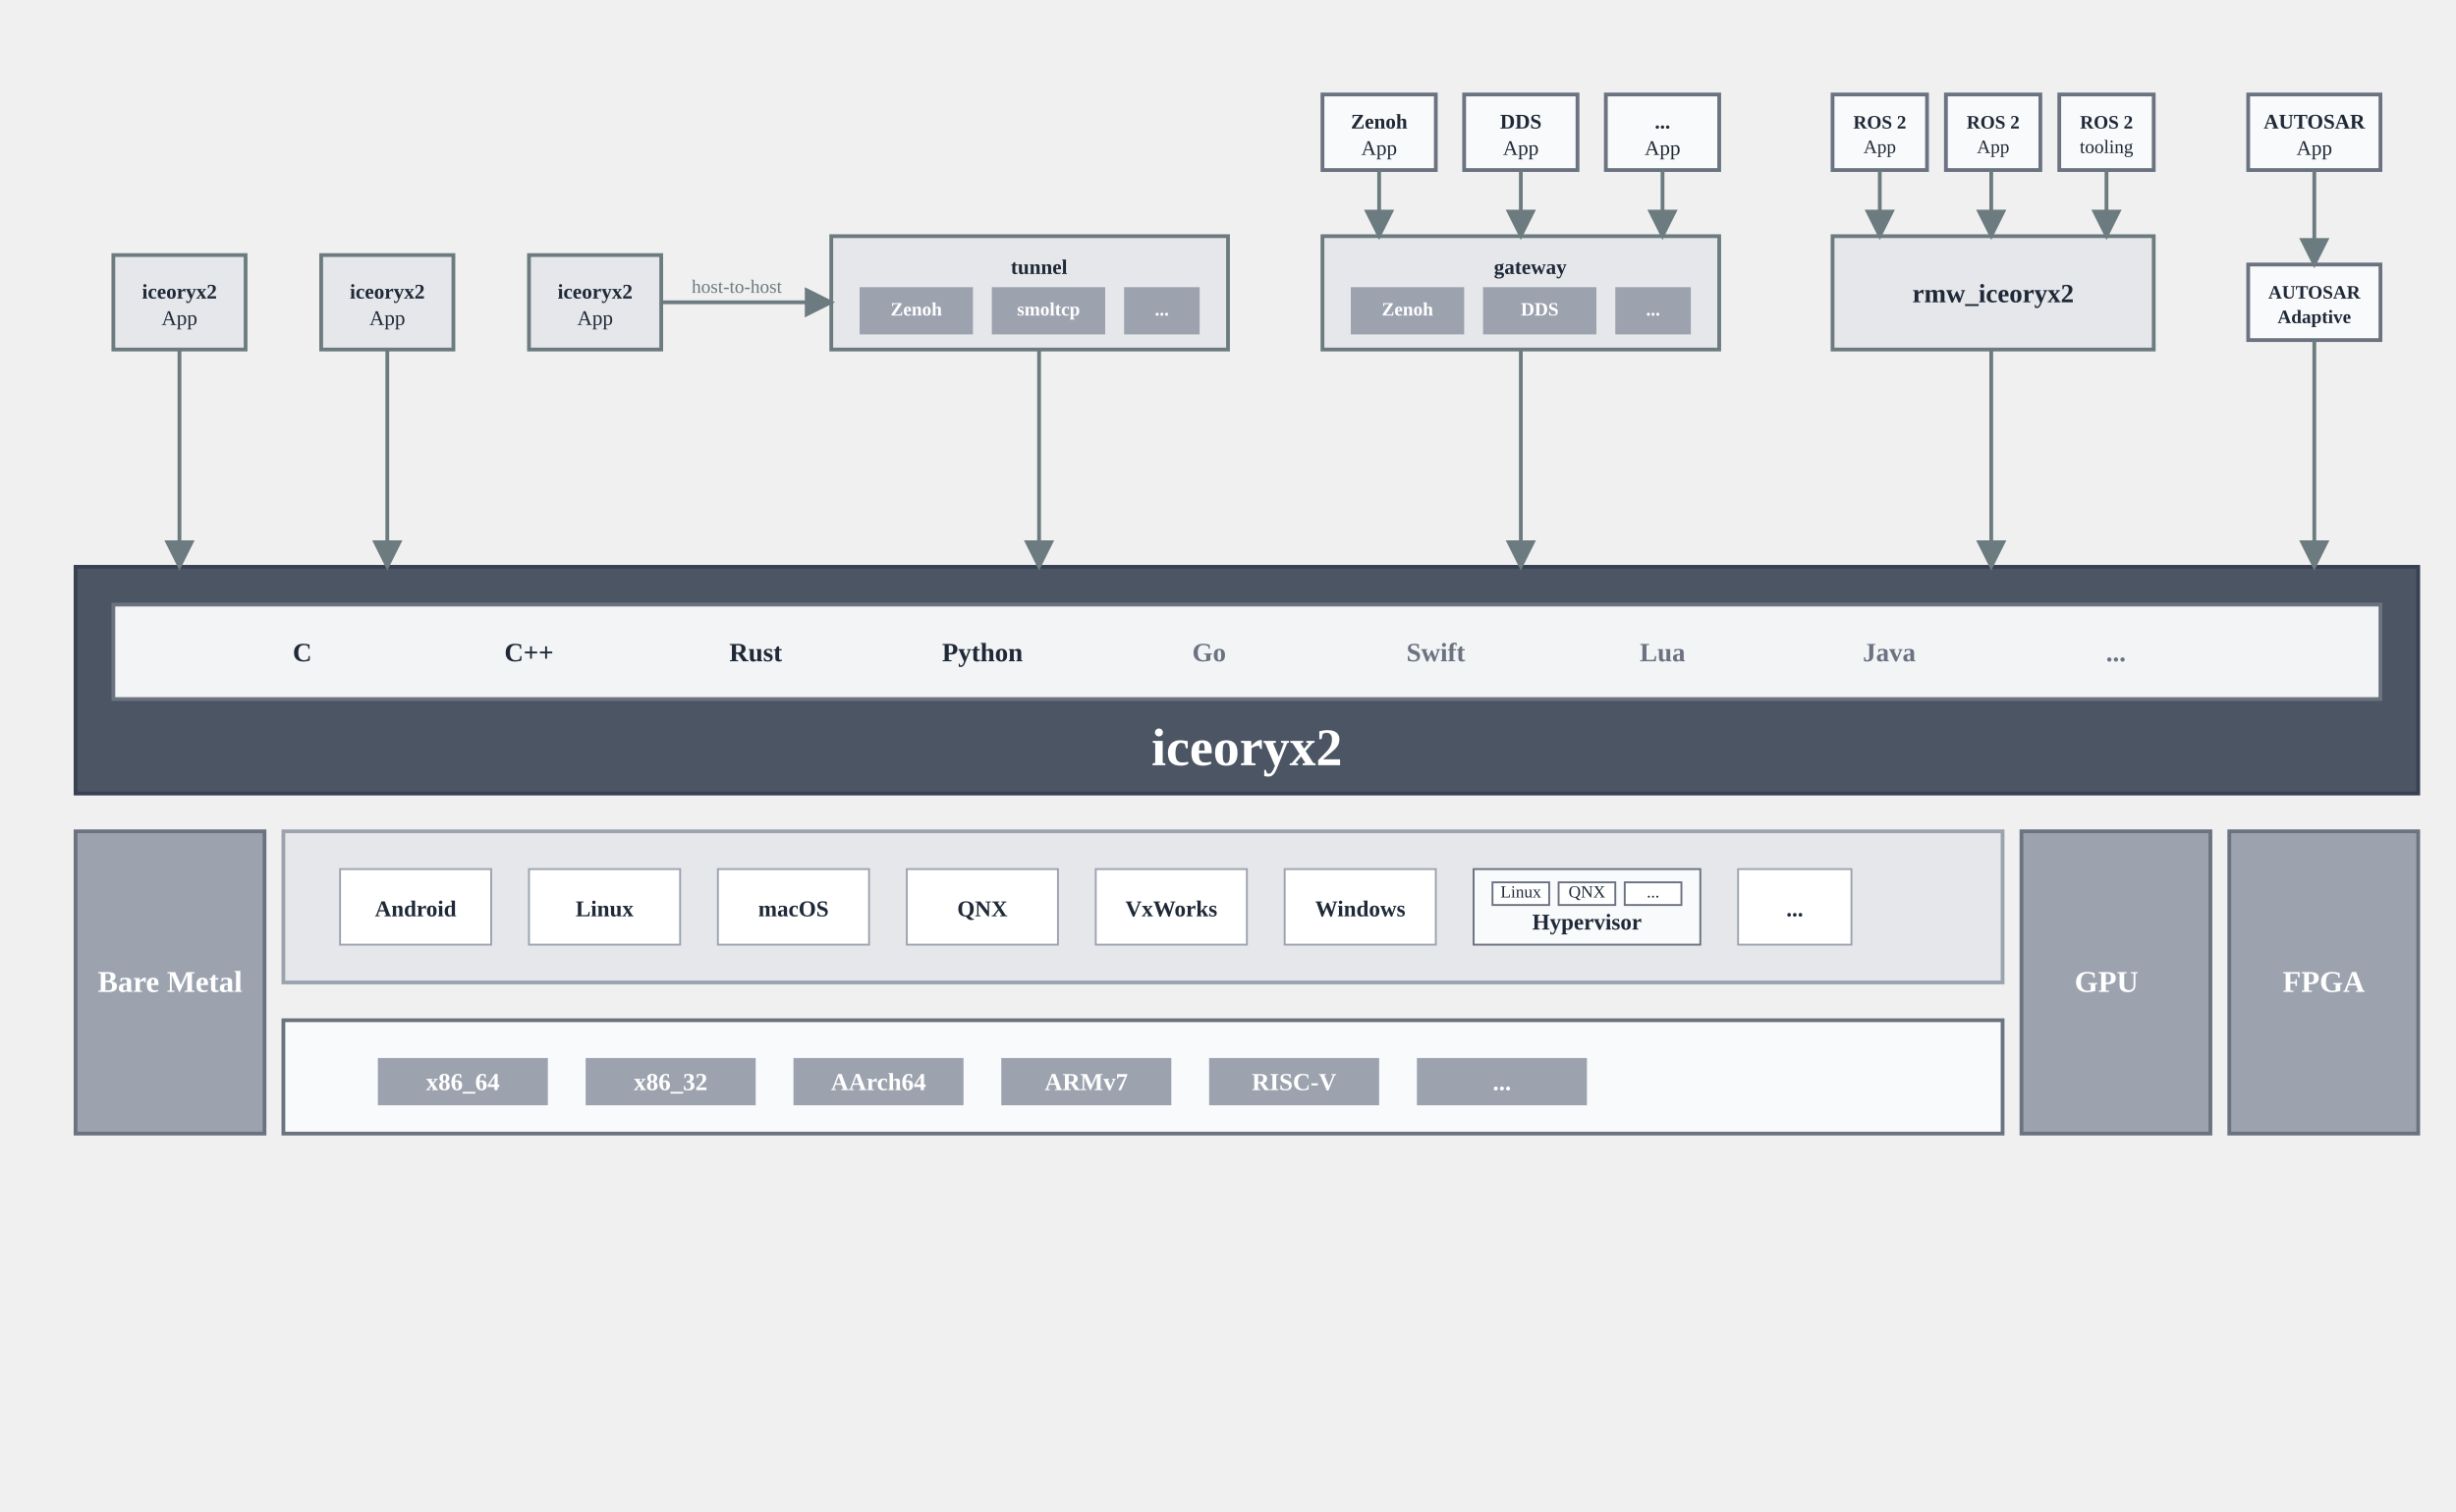
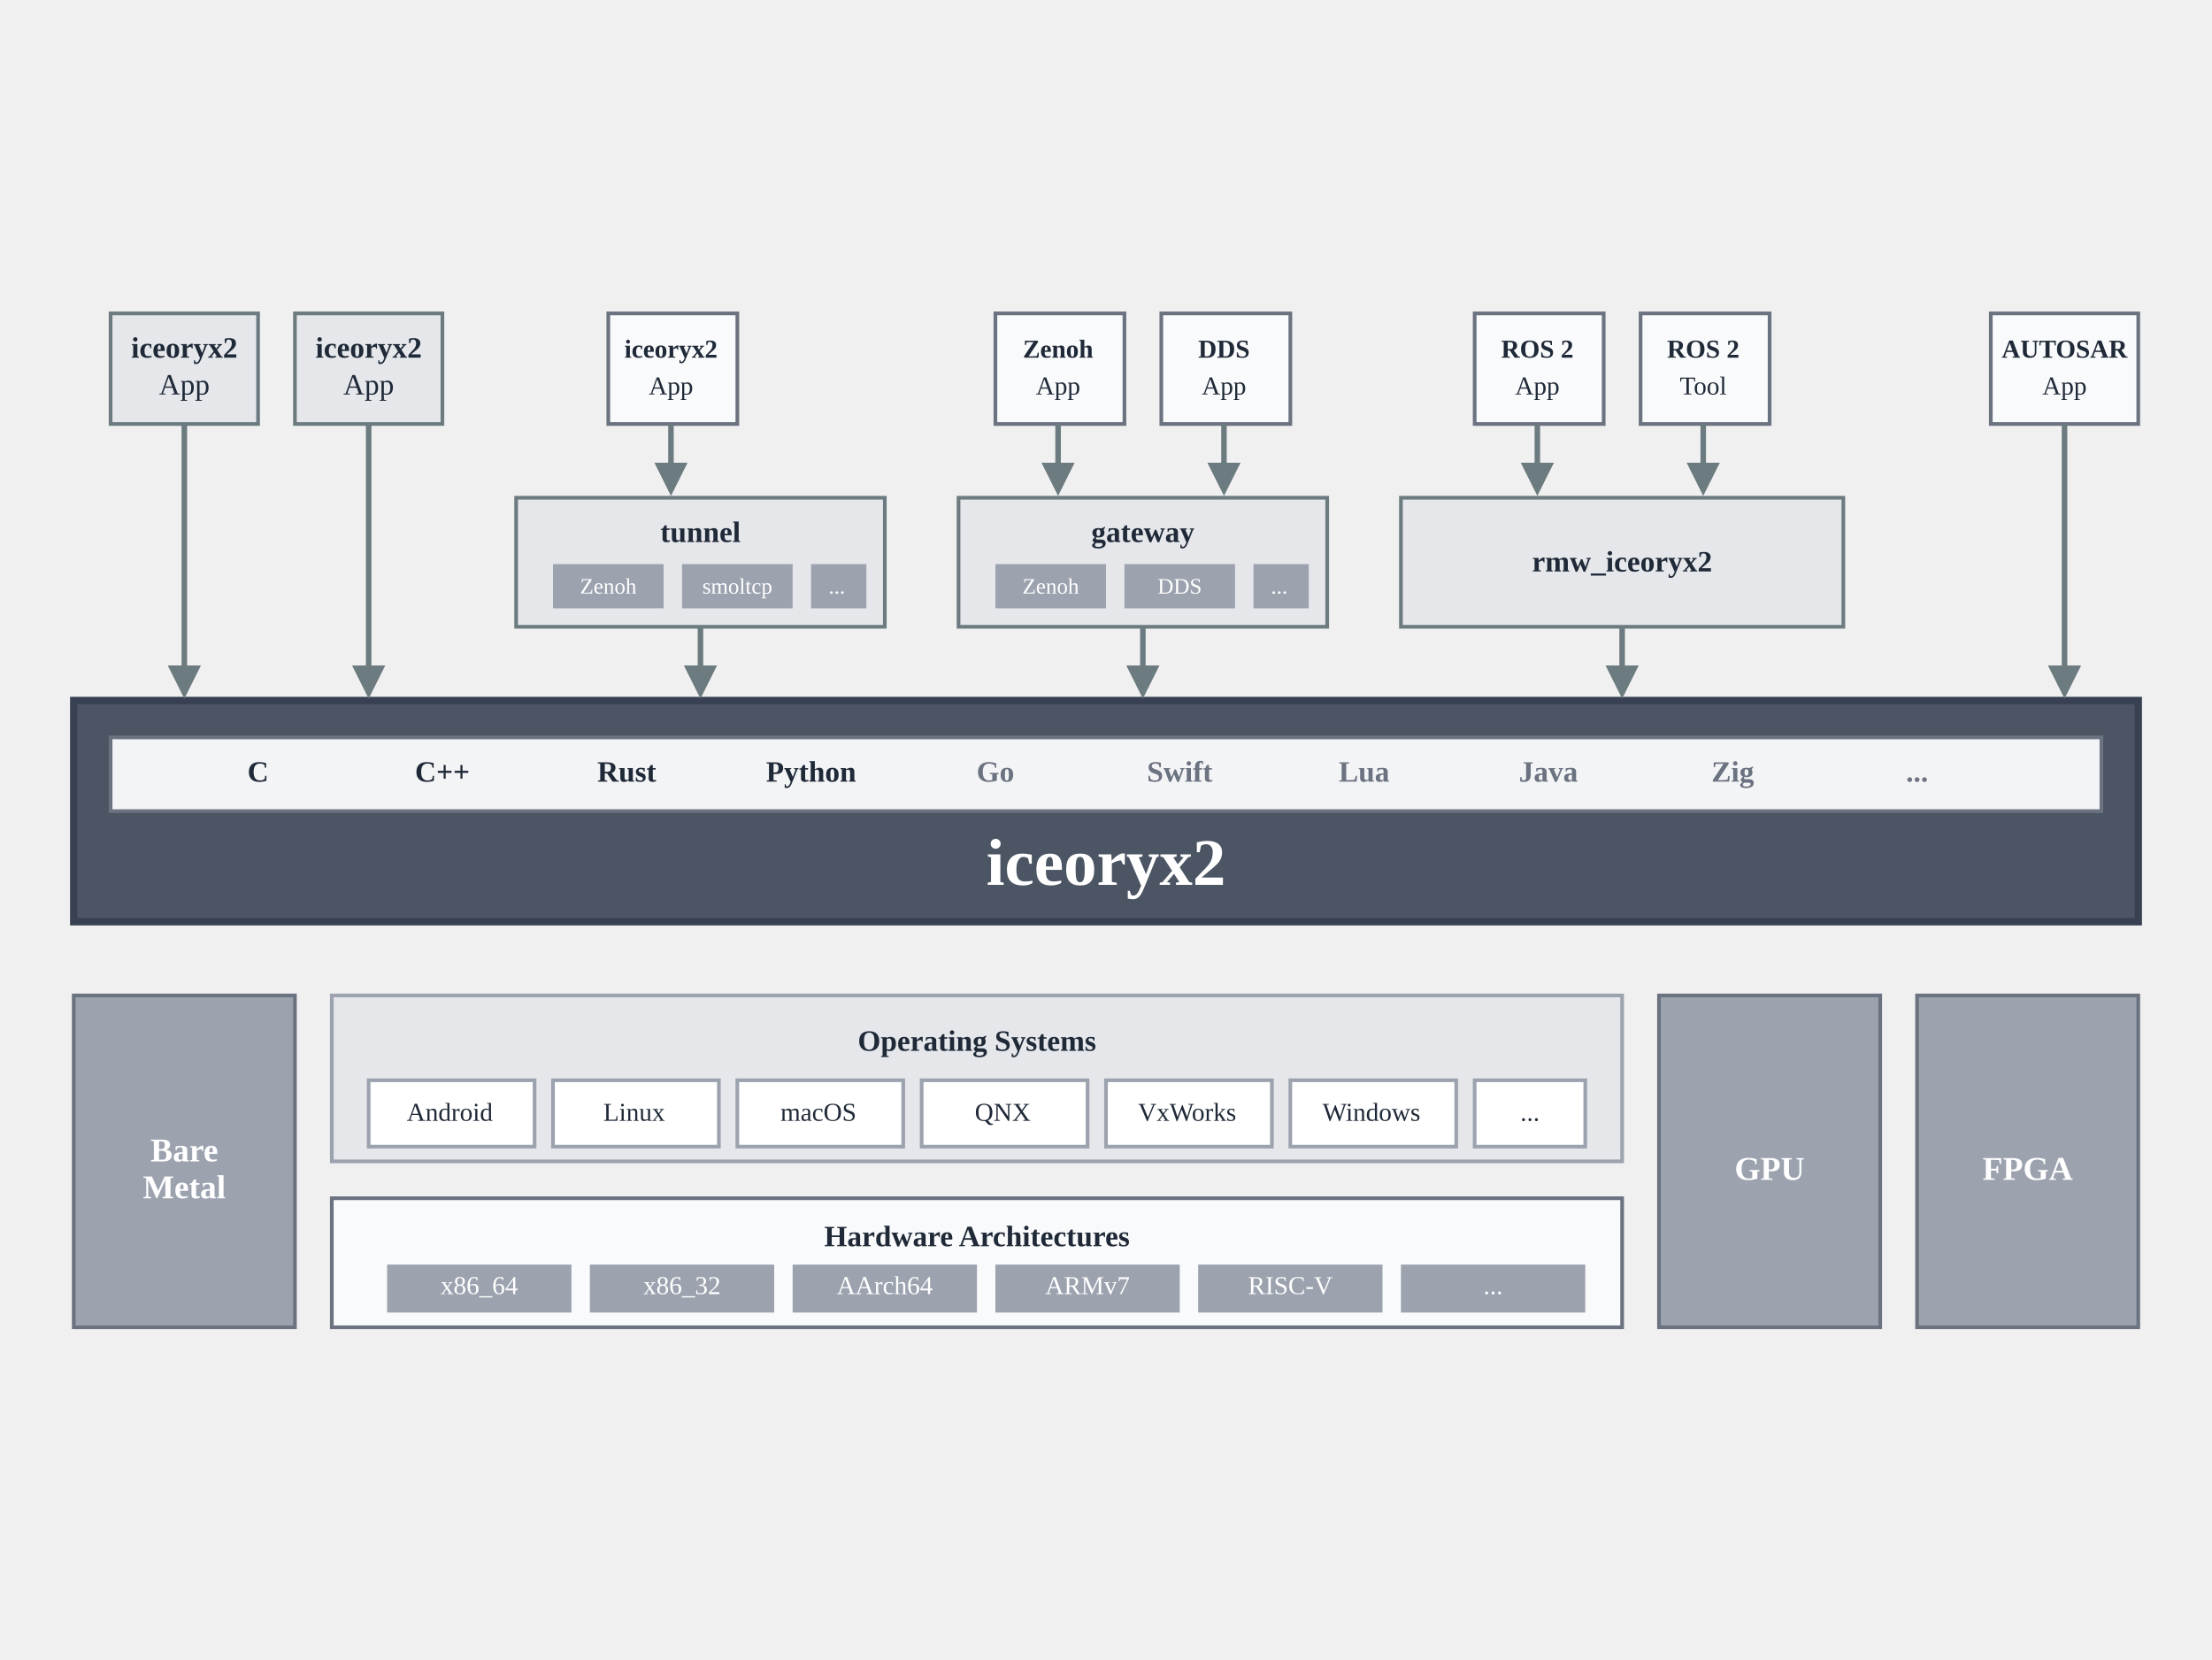
- <svg xmlns="http://www.w3.org/2000/svg" viewBox="0 0 1300 800">
+ <svg xmlns="http://www.w3.org/2000/svg" viewBox="0 0 600 450">
  <defs>
-     <marker id="arrow" markerWidth="8" markerHeight="8" refX="7" refY="4" orient="auto">
-       <polygon points="0,0 0,8 8,4" fill="#6c7b7f" />
+     <marker id="arrow" markerWidth="6" markerHeight="6" refX="5" refY="3" orient="auto">
+       <polygon points="0,0 0,6 6,3" fill="#6c7b7f" />
    </marker>
  </defs>
-   <rect width="1300" height="800" fill="transparent" />
-   <rect x="60" y="135" width="70" height="50" fill="#e5e7eb" stroke="#6c7b7f" stroke-width="2" />
-   <text x="95" y="158" text-anchor="middle" font-size="11" font-weight="bold" fill="#1f2937">iceoryx2</text>
-   <text x="95" y="172" text-anchor="middle" font-size="11" fill="#1f2937">App</text>
-   <rect x="170" y="135" width="70" height="50" fill="#e5e7eb" stroke="#6c7b7f" stroke-width="2" />
-   <text x="205" y="158" text-anchor="middle" font-size="11" font-weight="bold" fill="#1f2937">iceoryx2</text>
-   <text x="205" y="172" text-anchor="middle" font-size="11" fill="#1f2937">App</text>
-   <rect x="280" y="135" width="70" height="50" fill="#e5e7eb" stroke="#6c7b7f" stroke-width="2" />
-   <text x="315" y="158" text-anchor="middle" font-size="11" font-weight="bold" fill="#1f2937">iceoryx2</text>
-   <text x="315" y="172" text-anchor="middle" font-size="11" fill="#1f2937">App</text>
-   <text x="390" y="155" text-anchor="middle" font-size="10" fill="#6c7b7f">host-to-host</text>
-   <rect x="440" y="125" width="210" height="60" fill="#e5e7eb" stroke="#6c7b7f" stroke-width="2" />
-   <text x="550" y="145" text-anchor="middle" font-size="11" font-weight="bold" fill="#1f2937">tunnel</text>
-   <rect x="455" y="152" width="60" height="25" fill="#9ca3af" />
-   <text x="485" y="167" text-anchor="middle" font-size="10" font-weight="bold" fill="white">Zenoh</text>
-   <rect x="525" y="152" width="60" height="25" fill="#9ca3af" />
-   <text x="555" y="167" text-anchor="middle" font-size="10" font-weight="bold" fill="white">smoltcp</text>
-   <rect x="595" y="152" width="40" height="25" fill="#9ca3af" />
-   <text x="615" y="167" text-anchor="middle" font-size="10" font-weight="bold" fill="white">...</text>
-   <rect x="700" y="50" width="60" height="40" fill="#f9fafb" stroke="#6b7280" stroke-width="2" />
-   <text x="730" y="68" text-anchor="middle" font-size="11" font-weight="bold" fill="#1f2937">Zenoh</text>
-   <text x="730" y="82" text-anchor="middle" font-size="11" fill="#1f2937">App</text>
-   <rect x="775" y="50" width="60" height="40" fill="#f9fafb" stroke="#6b7280" stroke-width="2" />
-   <text x="805" y="68" text-anchor="middle" font-size="11" font-weight="bold" fill="#1f2937">DDS</text>
-   <text x="805" y="82" text-anchor="middle" font-size="11" fill="#1f2937">App</text>
-   <rect x="850" y="50" width="60" height="40" fill="#f9fafb" stroke="#6b7280" stroke-width="2" />
-   <text x="880" y="68" text-anchor="middle" font-size="11" font-weight="bold" fill="#1f2937">...</text>
-   <text x="880" y="82" text-anchor="middle" font-size="11" fill="#1f2937">App</text>
-   <rect x="700" y="125" width="210" height="60" fill="#e5e7eb" stroke="#6c7b7f" stroke-width="2" />
-   <text x="810" y="145" text-anchor="middle" font-size="11" font-weight="bold" fill="#1f2937">gateway</text>
-   <rect x="715" y="152" width="60" height="25" fill="#9ca3af" />
-   <text x="745" y="167" text-anchor="middle" font-size="10" font-weight="bold" fill="white">Zenoh</text>
-   <rect x="785" y="152" width="60" height="25" fill="#9ca3af" />
-   <text x="815" y="167" text-anchor="middle" font-size="10" font-weight="bold" fill="white">DDS</text>
-   <rect x="855" y="152" width="40" height="25" fill="#9ca3af" />
-   <text x="875" y="167" text-anchor="middle" font-size="10" font-weight="bold" fill="white">...</text>
-   <rect x="970" y="50" width="50" height="40" fill="#f9fafb" stroke="#6b7280" stroke-width="2" />
-   <text x="995" y="68" text-anchor="middle" font-size="10" font-weight="bold" fill="#1f2937">ROS 2</text>
-   <text x="995" y="81" text-anchor="middle" font-size="10" fill="#1f2937">App</text>
-   <rect x="1030" y="50" width="50" height="40" fill="#f9fafb" stroke="#6b7280" stroke-width="2" />
-   <text x="1055" y="68" text-anchor="middle" font-size="10" font-weight="bold" fill="#1f2937">ROS 2</text>
-   <text x="1055" y="81" text-anchor="middle" font-size="10" fill="#1f2937">App</text>
-   <rect x="1090" y="50" width="50" height="40" fill="#f9fafb" stroke="#6b7280" stroke-width="2" />
-   <text x="1115" y="68" text-anchor="middle" font-size="10" font-weight="bold" fill="#1f2937">ROS 2</text>
-   <text x="1115" y="81" text-anchor="middle" font-size="10" fill="#1f2937">tooling</text>
-   <rect x="970" y="125" width="170" height="60" fill="#e5e7eb" stroke="#6c7b7f" stroke-width="2" />
-   <text x="1055" y="160" text-anchor="middle" font-size="14" font-weight="bold" fill="#1f2937">rmw_iceoryx2</text>
-   <rect x="1190" y="50" width="70" height="40" fill="#f9fafb" stroke="#6b7280" stroke-width="2" />
-   <text x="1225" y="68" text-anchor="middle" font-size="11" font-weight="bold" fill="#1f2937">AUTOSAR</text>
-   <text x="1225" y="82" text-anchor="middle" font-size="11" fill="#1f2937">App</text>
-   <rect x="1190" y="140" width="70" height="40" fill="#f9fafb" stroke="#6b7280" stroke-width="2" />
-   <text x="1225" y="158" text-anchor="middle" font-size="10" font-weight="bold" fill="#1f2937">AUTOSAR</text>
-   <text x="1225" y="171" text-anchor="middle" font-size="10" font-weight="bold" fill="#1f2937">Adaptive</text>
-   <rect x="40" y="300" width="1240" height="120" fill="#4b5563" stroke="#374151" stroke-width="2" />
-   <text x="660" y="405" text-anchor="middle" font-size="28" font-weight="bold" fill="white">iceoryx2</text>
-   <rect x="60" y="320" width="1200" height="50" fill="#f3f4f6" stroke="#6b7280" stroke-width="2" />
-   <text x="160" y="350" text-anchor="middle" font-size="14" font-weight="bold" fill="#1f2937">C</text>
-   <text x="280" y="350" text-anchor="middle" font-size="14" font-weight="bold" fill="#1f2937">C++</text>
-   <text x="400" y="350" text-anchor="middle" font-size="14" font-weight="bold" fill="#1f2937">Rust</text>
-   <text x="520" y="350" text-anchor="middle" font-size="14" font-weight="bold" fill="#1f2937">Python</text>
-   <text x="640" y="350" text-anchor="middle" font-size="14" font-weight="bold" fill="#6b7280">Go</text>
-   <text x="760" y="350" text-anchor="middle" font-size="14" font-weight="bold" fill="#6b7280">Swift</text>
-   <text x="880" y="350" text-anchor="middle" font-size="14" font-weight="bold" fill="#6b7280">Lua</text>
-   <text x="1000" y="350" text-anchor="middle" font-size="14" font-weight="bold" fill="#6b7280">Java</text>
-   <text x="1120" y="350" text-anchor="middle" font-size="14" font-weight="bold" fill="#6b7280">...</text>
-   <rect x="40" y="440" width="100" height="160" fill="#9ca3af" stroke="#6b7280" stroke-width="2" />
-   <text x="90" y="525" text-anchor="middle" font-size="16" font-weight="bold" fill="white">Bare Metal</text>
-   <rect x="150" y="440" width="910" height="80" fill="#e5e7eb" stroke="#9ca3af" stroke-width="2" />
-   <rect x="180" y="460" width="80" height="40" fill="white" stroke="#9ca3af" />
-   <text x="220" y="485" text-anchor="middle" font-size="12" font-weight="bold" fill="#1f2937">Android</text>
-   <rect x="280" y="460" width="80" height="40" fill="white" stroke="#9ca3af" />
-   <text x="320" y="485" text-anchor="middle" font-size="12" font-weight="bold" fill="#1f2937">Linux</text>
-   <rect x="380" y="460" width="80" height="40" fill="white" stroke="#9ca3af" />
-   <text x="420" y="485" text-anchor="middle" font-size="12" font-weight="bold" fill="#1f2937">macOS</text>
-   <rect x="480" y="460" width="80" height="40" fill="white" stroke="#9ca3af" />
-   <text x="520" y="485" text-anchor="middle" font-size="12" font-weight="bold" fill="#1f2937">QNX</text>
-   <rect x="580" y="460" width="80" height="40" fill="white" stroke="#9ca3af" />
-   <text x="620" y="485" text-anchor="middle" font-size="12" font-weight="bold" fill="#1f2937">VxWorks</text>
-   <rect x="680" y="460" width="80" height="40" fill="white" stroke="#9ca3af" />
-   <text x="720" y="485" text-anchor="middle" font-size="12" font-weight="bold" fill="#1f2937">Windows</text>
-   <rect x="780" y="460" width="120" height="40" fill="#f9fafb" stroke="#6b7280" />
-   <text x="840" y="492" text-anchor="middle" font-size="12" font-weight="bold" fill="#1f2937">Hypervisor</text>
-   <rect x="790" y="467" width="30" height="12" fill="white" stroke="#6b7280" />
-   <text x="805" y="475" text-anchor="middle" font-size="9" fill="#1f2937">Linux</text>
-   <rect x="825" y="467" width="30" height="12" fill="white" stroke="#6b7280" />
-   <text x="840" y="475" text-anchor="middle" font-size="9" fill="#1f2937">QNX</text>
-   <rect x="860" y="467" width="30" height="12" fill="white" stroke="#6b7280" />
-   <text x="875" y="475" text-anchor="middle" font-size="9" fill="#1f2937">...</text>
-   <rect x="920" y="460" width="60" height="40" fill="white" stroke="#9ca3af" />
-   <text x="950" y="485" text-anchor="middle" font-size="12" font-weight="bold" fill="#1f2937">...</text>
-   <rect x="150" y="540" width="910" height="60" fill="#f9fafb" stroke="#6b7280" stroke-width="2" />
-   <rect x="200" y="560" width="90" height="25" fill="#9ca3af" />
-   <text x="245" y="577" text-anchor="middle" font-size="13" font-weight="bold" fill="white">x86_64</text>
-   <rect x="310" y="560" width="90" height="25" fill="#9ca3af" />
-   <text x="355" y="577" text-anchor="middle" font-size="13" font-weight="bold" fill="white">x86_32</text>
-   <rect x="420" y="560" width="90" height="25" fill="#9ca3af" />
-   <text x="465" y="577" text-anchor="middle" font-size="13" font-weight="bold" fill="white">AArch64</text>
-   <rect x="530" y="560" width="90" height="25" fill="#9ca3af" />
-   <text x="575" y="577" text-anchor="middle" font-size="13" font-weight="bold" fill="white">ARMv7</text>
-   <rect x="640" y="560" width="90" height="25" fill="#9ca3af" />
-   <text x="685" y="577" text-anchor="middle" font-size="13" font-weight="bold" fill="white">RISC-V</text>
-   <rect x="750" y="560" width="90" height="25" fill="#9ca3af" />
-   <text x="795" y="577" text-anchor="middle" font-size="13" font-weight="bold" fill="white">...</text>
-   <rect x="1070" y="440" width="100" height="160" fill="#9ca3af" stroke="#6b7280" stroke-width="2" />
-   <text x="1115" y="525" text-anchor="middle" font-size="16" font-weight="bold" fill="white">GPU</text>
-   <rect x="1180" y="440" width="100" height="160" fill="#9ca3af" stroke="#6b7280" stroke-width="2" />
-   <text x="1230" y="525" text-anchor="middle" font-size="16" font-weight="bold" fill="white">FPGA</text>
-   <line x1="95" y1="185" x2="95" y2="300" stroke="#6c7b7f" stroke-width="2" marker-end="url(#arrow)" />
-   <line x1="205" y1="185" x2="205" y2="300" stroke="#6c7b7f" stroke-width="2" marker-end="url(#arrow)" />
-   <line x1="350" y1="160" x2="440" y2="160" stroke="#6c7b7f" stroke-width="2" marker-end="url(#arrow)" />
-   <line x1="550" y1="185" x2="550" y2="300" stroke="#6c7b7f" stroke-width="2" marker-end="url(#arrow)" />
-   <line x1="730" y1="90" x2="730" y2="125" stroke="#6c7b7f" stroke-width="2" marker-end="url(#arrow)" />
-   <line x1="805" y1="90" x2="805" y2="125" stroke="#6c7b7f" stroke-width="2" marker-end="url(#arrow)" />
-   <line x1="880" y1="90" x2="880" y2="125" stroke="#6c7b7f" stroke-width="2" marker-end="url(#arrow)" />
-   <line x1="805" y1="185" x2="805" y2="300" stroke="#6c7b7f" stroke-width="2" marker-end="url(#arrow)" />
-   <line x1="995" y1="90" x2="995" y2="125" stroke="#6c7b7f" stroke-width="2" marker-end="url(#arrow)" />
-   <line x1="1054" y1="90" x2="1054" y2="125" stroke="#6c7b7f" stroke-width="2" marker-end="url(#arrow)" />
-   <line x1="1115" y1="90" x2="1115" y2="125" stroke="#6c7b7f" stroke-width="2" marker-end="url(#arrow)" />
-   <line x1="1054" y1="185" x2="1054" y2="300" stroke="#6c7b7f" stroke-width="2" marker-end="url(#arrow)" />
-   <line x1="1225" y1="90" x2="1225" y2="140" stroke="#6c7b7f" stroke-width="2" marker-end="url(#arrow)" />
-   <line x1="1225" y1="180" x2="1225" y2="300" stroke="#6c7b7f" stroke-width="2" marker-end="url(#arrow)" />
+   <rect width="600" height="450" fill="transparent" />
+   <rect x="30" y="85" width="40" height="30" fill="#e5e7eb" stroke="#6c7b7f" stroke-width="1" />
+   <text x="50" y="97" text-anchor="middle" font-size="8" font-weight="bold" fill="#1f2937">iceoryx2</text>
+   <text x="50" y="107" text-anchor="middle" font-size="8" fill="#1f2937">App</text>
+   <rect x="80" y="85" width="40" height="30" fill="#e5e7eb" stroke="#6c7b7f" stroke-width="1" />
+   <text x="100" y="97" text-anchor="middle" font-size="8" font-weight="bold" fill="#1f2937">iceoryx2</text>
+   <text x="100" y="107" text-anchor="middle" font-size="8" fill="#1f2937">App</text>
+   <rect x="165" y="85" width="35" height="30" fill="#f9fafb" stroke="#6b7280" stroke-width="1" />
+   <text x="182" y="97" text-anchor="middle" font-size="7" font-weight="bold" fill="#1f2937">iceoryx2</text>
+   <text x="182" y="107" text-anchor="middle" font-size="7" fill="#1f2937">App</text>
+   <rect x="270" y="85" width="35" height="30" fill="#f9fafb" stroke="#6b7280" stroke-width="1" />
+   <text x="287" y="97" text-anchor="middle" font-size="7" font-weight="bold" fill="#1f2937">Zenoh</text>
+   <text x="287" y="107" text-anchor="middle" font-size="7" fill="#1f2937">App</text>
+   <rect x="315" y="85" width="35" height="30" fill="#f9fafb" stroke="#6b7280" stroke-width="1" />
+   <text x="332" y="97" text-anchor="middle" font-size="7" font-weight="bold" fill="#1f2937">DDS</text>
+   <text x="332" y="107" text-anchor="middle" font-size="7" fill="#1f2937">App</text>
+   <rect x="400" y="85" width="35" height="30" fill="#f9fafb" stroke="#6b7280" stroke-width="1" />
+   <text x="417" y="97" text-anchor="middle" font-size="7" font-weight="bold" fill="#1f2937">ROS 2</text>
+   <text x="417" y="107" text-anchor="middle" font-size="7" fill="#1f2937">App</text>
+   <rect x="445" y="85" width="35" height="30" fill="#f9fafb" stroke="#6b7280" stroke-width="1" />
+   <text x="462" y="97" text-anchor="middle" font-size="7" font-weight="bold" fill="#1f2937">ROS 2</text>
+   <text x="462" y="107" text-anchor="middle" font-size="7" fill="#1f2937">Tool</text>
+   <rect x="540" y="85" width="40" height="30" fill="#f9fafb" stroke="#6b7280" stroke-width="1" />
+   <text x="560" y="97" text-anchor="middle" font-size="7" font-weight="bold" fill="#1f2937">AUTOSAR</text>
+   <text x="560" y="107" text-anchor="middle" font-size="7" fill="#1f2937">App</text>
+   <rect x="140" y="135" width="100" height="35" fill="#e5e7eb" stroke="#6c7b7f" stroke-width="1" />
+   <text x="190" y="147" text-anchor="middle" font-size="8" font-weight="bold" fill="#1f2937">tunnel</text>
+   <rect x="150" y="153" width="30" height="12" fill="#9ca3af" />
+   <text x="165" y="161" text-anchor="middle" font-size="6" fill="white">Zenoh</text>
+   <rect x="185" y="153" width="30" height="12" fill="#9ca3af" />
+   <text x="200" y="161" text-anchor="middle" font-size="6" fill="white">smoltcp</text>
+   <rect x="220" y="153" width="15" height="12" fill="#9ca3af" />
+   <text x="227" y="161" text-anchor="middle" font-size="6" fill="white">...</text>
+   <rect x="260" y="135" width="100" height="35" fill="#e5e7eb" stroke="#6c7b7f" stroke-width="1" />
+   <text x="310" y="147" text-anchor="middle" font-size="8" font-weight="bold" fill="#1f2937">gateway</text>
+   <rect x="270" y="153" width="30" height="12" fill="#9ca3af" />
+   <text x="285" y="161" text-anchor="middle" font-size="6" fill="white">Zenoh</text>
+   <rect x="305" y="153" width="30" height="12" fill="#9ca3af" />
+   <text x="320" y="161" text-anchor="middle" font-size="6" fill="white">DDS</text>
+   <rect x="340" y="153" width="15" height="12" fill="#9ca3af" />
+   <text x="347" y="161" text-anchor="middle" font-size="6" fill="white">...</text>
+   <rect x="380" y="135" width="120" height="35" fill="#e5e7eb" stroke="#6c7b7f" stroke-width="1" />
+   <text x="440" y="155" text-anchor="middle" font-size="8" font-weight="bold" fill="#1f2937">rmw_iceoryx2</text>
+   <rect x="20" y="190" width="560" height="60" fill="#4b5563" stroke="#374151" stroke-width="2" />
+   <text x="300" y="240" text-anchor="middle" font-size="18" font-weight="bold" fill="white">iceoryx2</text>
+   <rect x="30" y="200" width="540" height="20" fill="#f3f4f6" stroke="#6b7280" stroke-width="1" />
+   <text x="70" y="212" text-anchor="middle" font-size="8" font-weight="bold" fill="#1f2937">C</text>
+   <text x="120" y="212" text-anchor="middle" font-size="8" font-weight="bold" fill="#1f2937">C++</text>
+   <text x="170" y="212" text-anchor="middle" font-size="8" font-weight="bold" fill="#1f2937">Rust</text>
+   <text x="220" y="212" text-anchor="middle" font-size="8" font-weight="bold" fill="#1f2937">Python</text>
+   <text x="270" y="212" text-anchor="middle" font-size="8" font-weight="bold" fill="#6b7280">Go</text>
+   <text x="320" y="212" text-anchor="middle" font-size="8" font-weight="bold" fill="#6b7280">Swift</text>
+   <text x="370" y="212" text-anchor="middle" font-size="8" font-weight="bold" fill="#6b7280">Lua</text>
+   <text x="420" y="212" text-anchor="middle" font-size="8" font-weight="bold" fill="#6b7280">Java</text>
+   <text x="470" y="212" text-anchor="middle" font-size="8" font-weight="bold" fill="#6b7280">Zig</text>
+   <text x="520" y="212" text-anchor="middle" font-size="8" font-weight="bold" fill="#6b7280">...</text>
+   <rect x="20" y="270" width="60" height="90" fill="#9ca3af" stroke="#6b7280" stroke-width="1" />
+   <text x="50" y="315" text-anchor="middle" font-size="9" font-weight="bold" fill="white">Bare</text>
+   <text x="50" y="325" text-anchor="middle" font-size="9" font-weight="bold" fill="white">Metal</text>
+   <rect x="90" y="270" width="350" height="45" fill="#e5e7eb" stroke="#9ca3af" stroke-width="1" />
+   <text x="265" y="285" text-anchor="middle" font-size="8" font-weight="bold" fill="#1f2937">Operating Systems</text>
+   <rect x="100" y="293" width="45" height="18" fill="white" stroke="#9ca3af" />
+   <text x="122" y="304" text-anchor="middle" font-size="7" fill="#1f2937">Android</text>
+   <rect x="150" y="293" width="45" height="18" fill="white" stroke="#9ca3af" />
+   <text x="172" y="304" text-anchor="middle" font-size="7" fill="#1f2937">Linux</text>
+   <rect x="200" y="293" width="45" height="18" fill="white" stroke="#9ca3af" />
+   <text x="222" y="304" text-anchor="middle" font-size="7" fill="#1f2937">macOS</text>
+   <rect x="250" y="293" width="45" height="18" fill="white" stroke="#9ca3af" />
+   <text x="272" y="304" text-anchor="middle" font-size="7" fill="#1f2937">QNX</text>
+   <rect x="300" y="293" width="45" height="18" fill="white" stroke="#9ca3af" />
+   <text x="322" y="304" text-anchor="middle" font-size="7" fill="#1f2937">VxWorks</text>
+   <rect x="350" y="293" width="45" height="18" fill="white" stroke="#9ca3af" />
+   <text x="372" y="304" text-anchor="middle" font-size="7" fill="#1f2937">Windows</text>
+   <rect x="400" y="293" width="30" height="18" fill="white" stroke="#9ca3af" />
+   <text x="415" y="304" text-anchor="middle" font-size="7" fill="#1f2937">...</text>
+   <rect x="450" y="270" width="60" height="90" fill="#9ca3af" stroke="#6b7280" stroke-width="1" />
+   <text x="480" y="320" text-anchor="middle" font-size="9" font-weight="bold" fill="white">GPU</text>
+   <rect x="520" y="270" width="60" height="90" fill="#9ca3af" stroke="#6b7280" stroke-width="1" />
+   <text x="550" y="320" text-anchor="middle" font-size="9" font-weight="bold" fill="white">FPGA</text>
+   <rect x="90" y="325" width="350" height="35" fill="#f9fafb" stroke="#6b7280" stroke-width="1" />
+   <text x="265" y="338" text-anchor="middle" font-size="8" font-weight="bold" fill="#1f2937">Hardware Architectures</text>
+   <rect x="105" y="343" width="50" height="13" fill="#9ca3af" />
+   <text x="130" y="351" text-anchor="middle" font-size="7" fill="white">x86_64</text>
+   <rect x="160" y="343" width="50" height="13" fill="#9ca3af" />
+   <text x="185" y="351" text-anchor="middle" font-size="7" fill="white">x86_32</text>
+   <rect x="215" y="343" width="50" height="13" fill="#9ca3af" />
+   <text x="240" y="351" text-anchor="middle" font-size="7" fill="white">AArch64</text>
+   <rect x="270" y="343" width="50" height="13" fill="#9ca3af" />
+   <text x="295" y="351" text-anchor="middle" font-size="7" fill="white">ARMv7</text>
+   <rect x="325" y="343" width="50" height="13" fill="#9ca3af" />
+   <text x="350" y="351" text-anchor="middle" font-size="7" fill="white">RISC-V</text>
+   <rect x="380" y="343" width="50" height="13" fill="#9ca3af" />
+   <text x="405" y="351" text-anchor="middle" font-size="7" fill="white">...</text>
+   <line x1="50" y1="115" x2="50" y2="188" stroke="#6c7b7f" stroke-width="1.5" marker-end="url(#arrow)" />
+   <line x1="100" y1="115" x2="100" y2="188" stroke="#6c7b7f" stroke-width="1.5" marker-end="url(#arrow)" />
+   <line x1="182" y1="115" x2="182" y2="133" stroke="#6c7b7f" stroke-width="1.5" marker-end="url(#arrow)" />
+   <line x1="190" y1="170" x2="190" y2="188" stroke="#6c7b7f" stroke-width="1.5" marker-end="url(#arrow)" />
+   <line x1="287" y1="115" x2="287" y2="133" stroke="#6c7b7f" stroke-width="1.5" marker-end="url(#arrow)" />
+   <line x1="332" y1="115" x2="332" y2="133" stroke="#6c7b7f" stroke-width="1.5" marker-end="url(#arrow)" />
+   <line x1="310" y1="170" x2="310" y2="188" stroke="#6c7b7f" stroke-width="1.5" marker-end="url(#arrow)" />
+   <line x1="417" y1="115" x2="417" y2="133" stroke="#6c7b7f" stroke-width="1.5" marker-end="url(#arrow)" />
+   <line x1="462" y1="115" x2="462" y2="133" stroke="#6c7b7f" stroke-width="1.5" marker-end="url(#arrow)" />
+   <line x1="440" y1="170" x2="440" y2="188" stroke="#6c7b7f" stroke-width="1.5" marker-end="url(#arrow)" />
+   <line x1="560" y1="115" x2="560" y2="188" stroke="#6c7b7f" stroke-width="1.5" marker-end="url(#arrow)" />
</svg>
